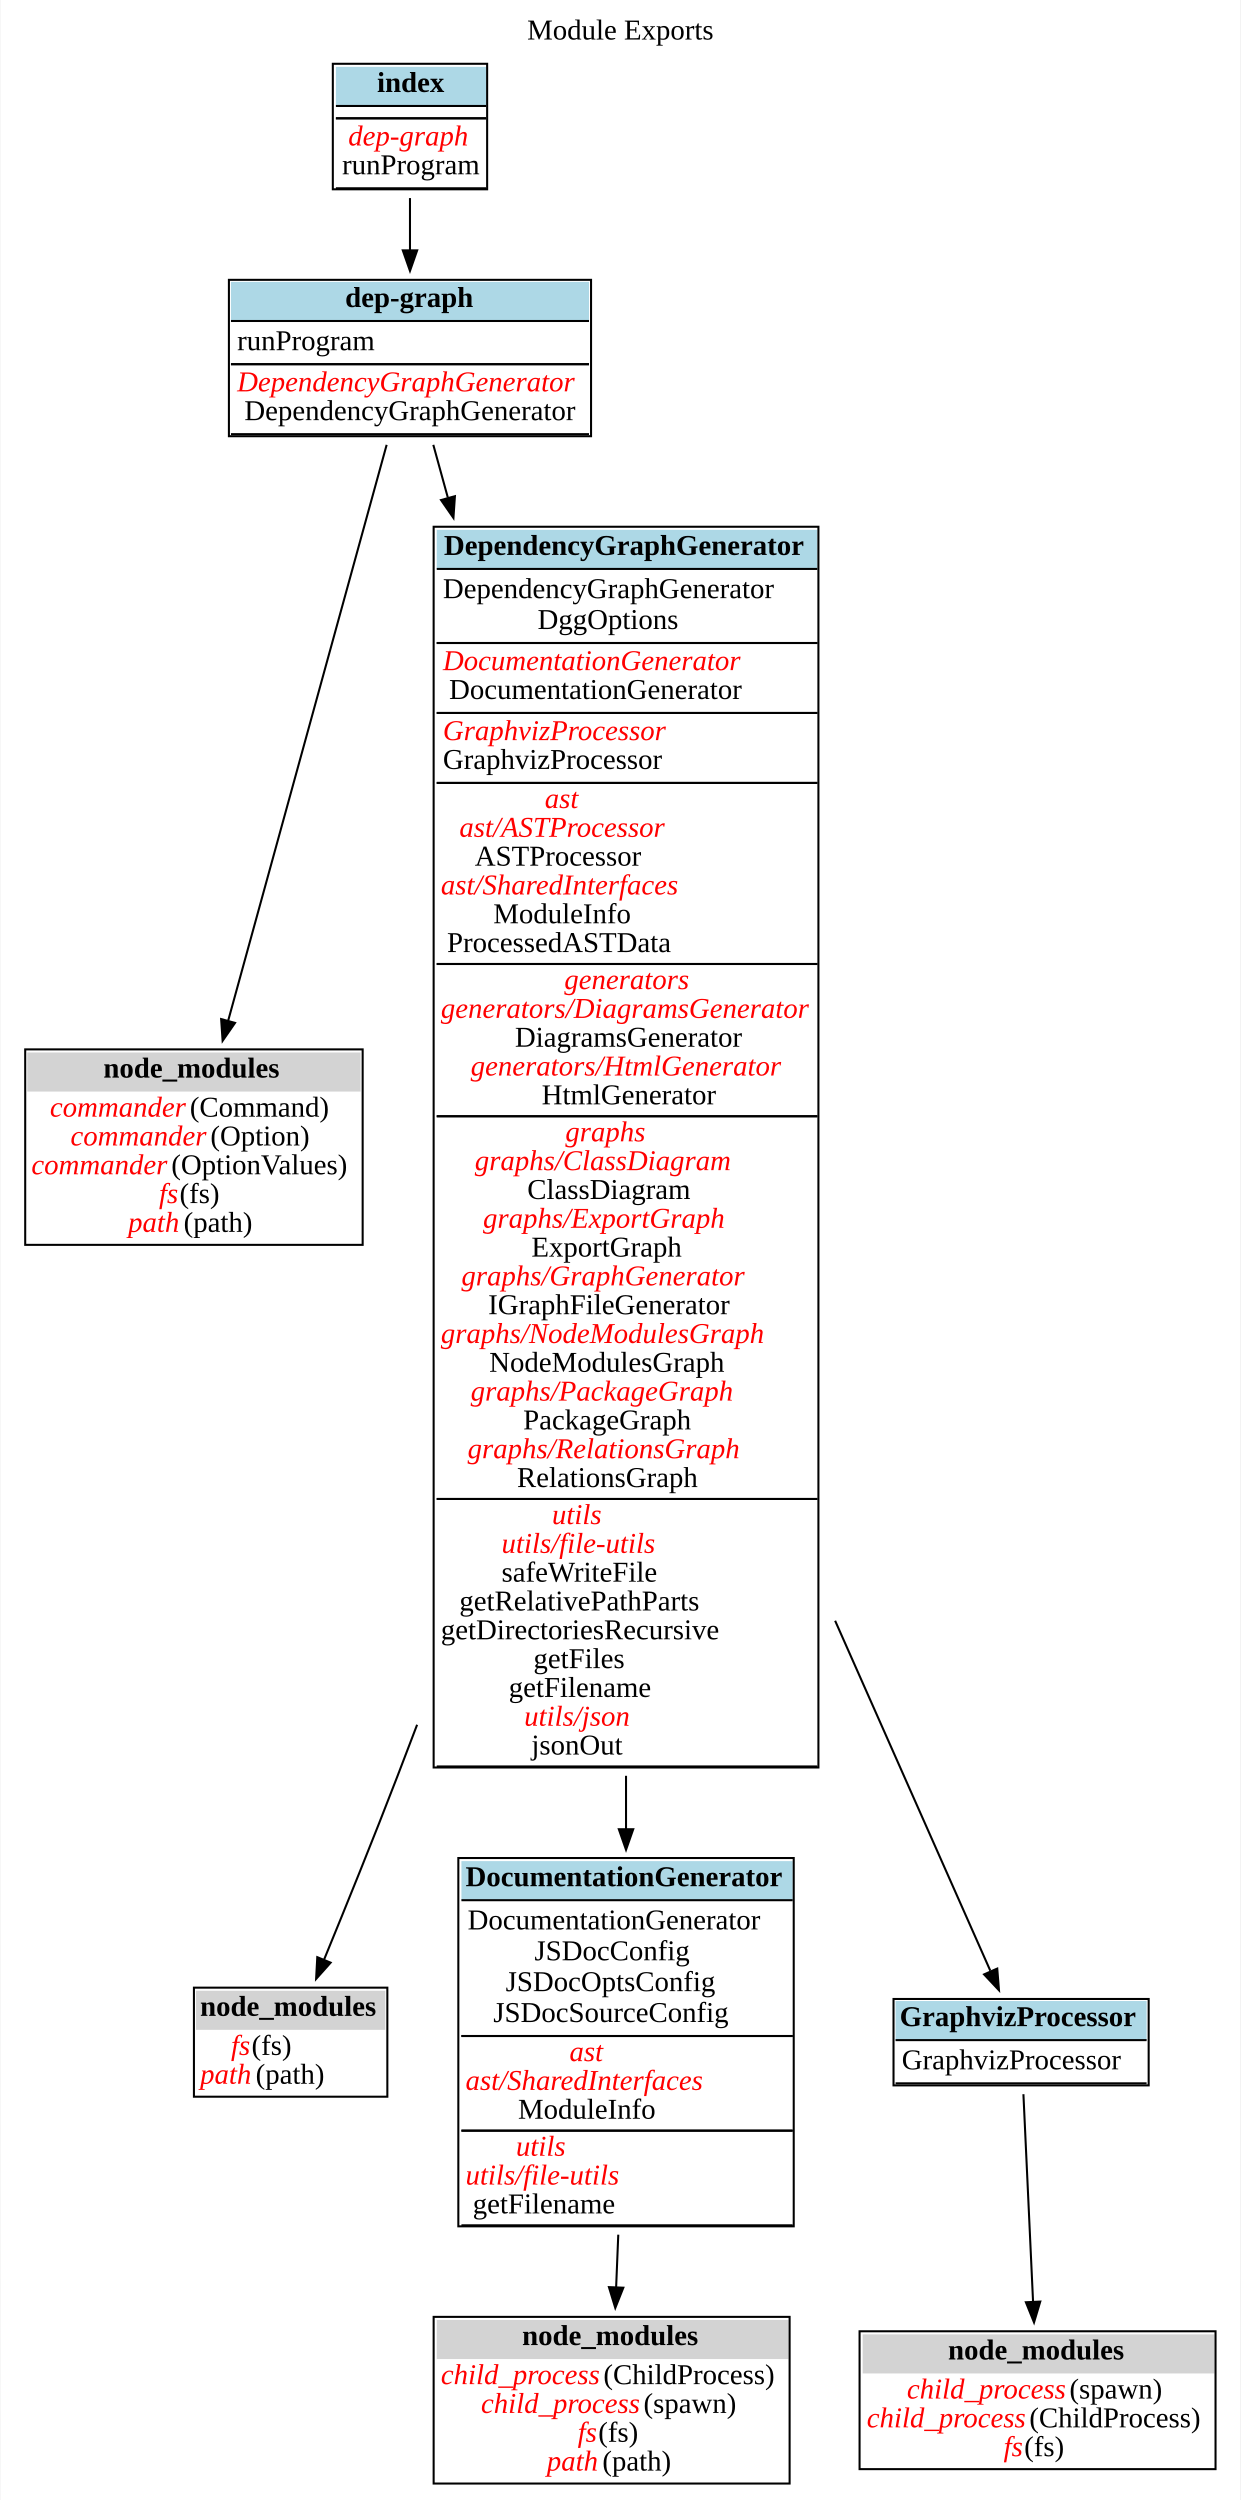
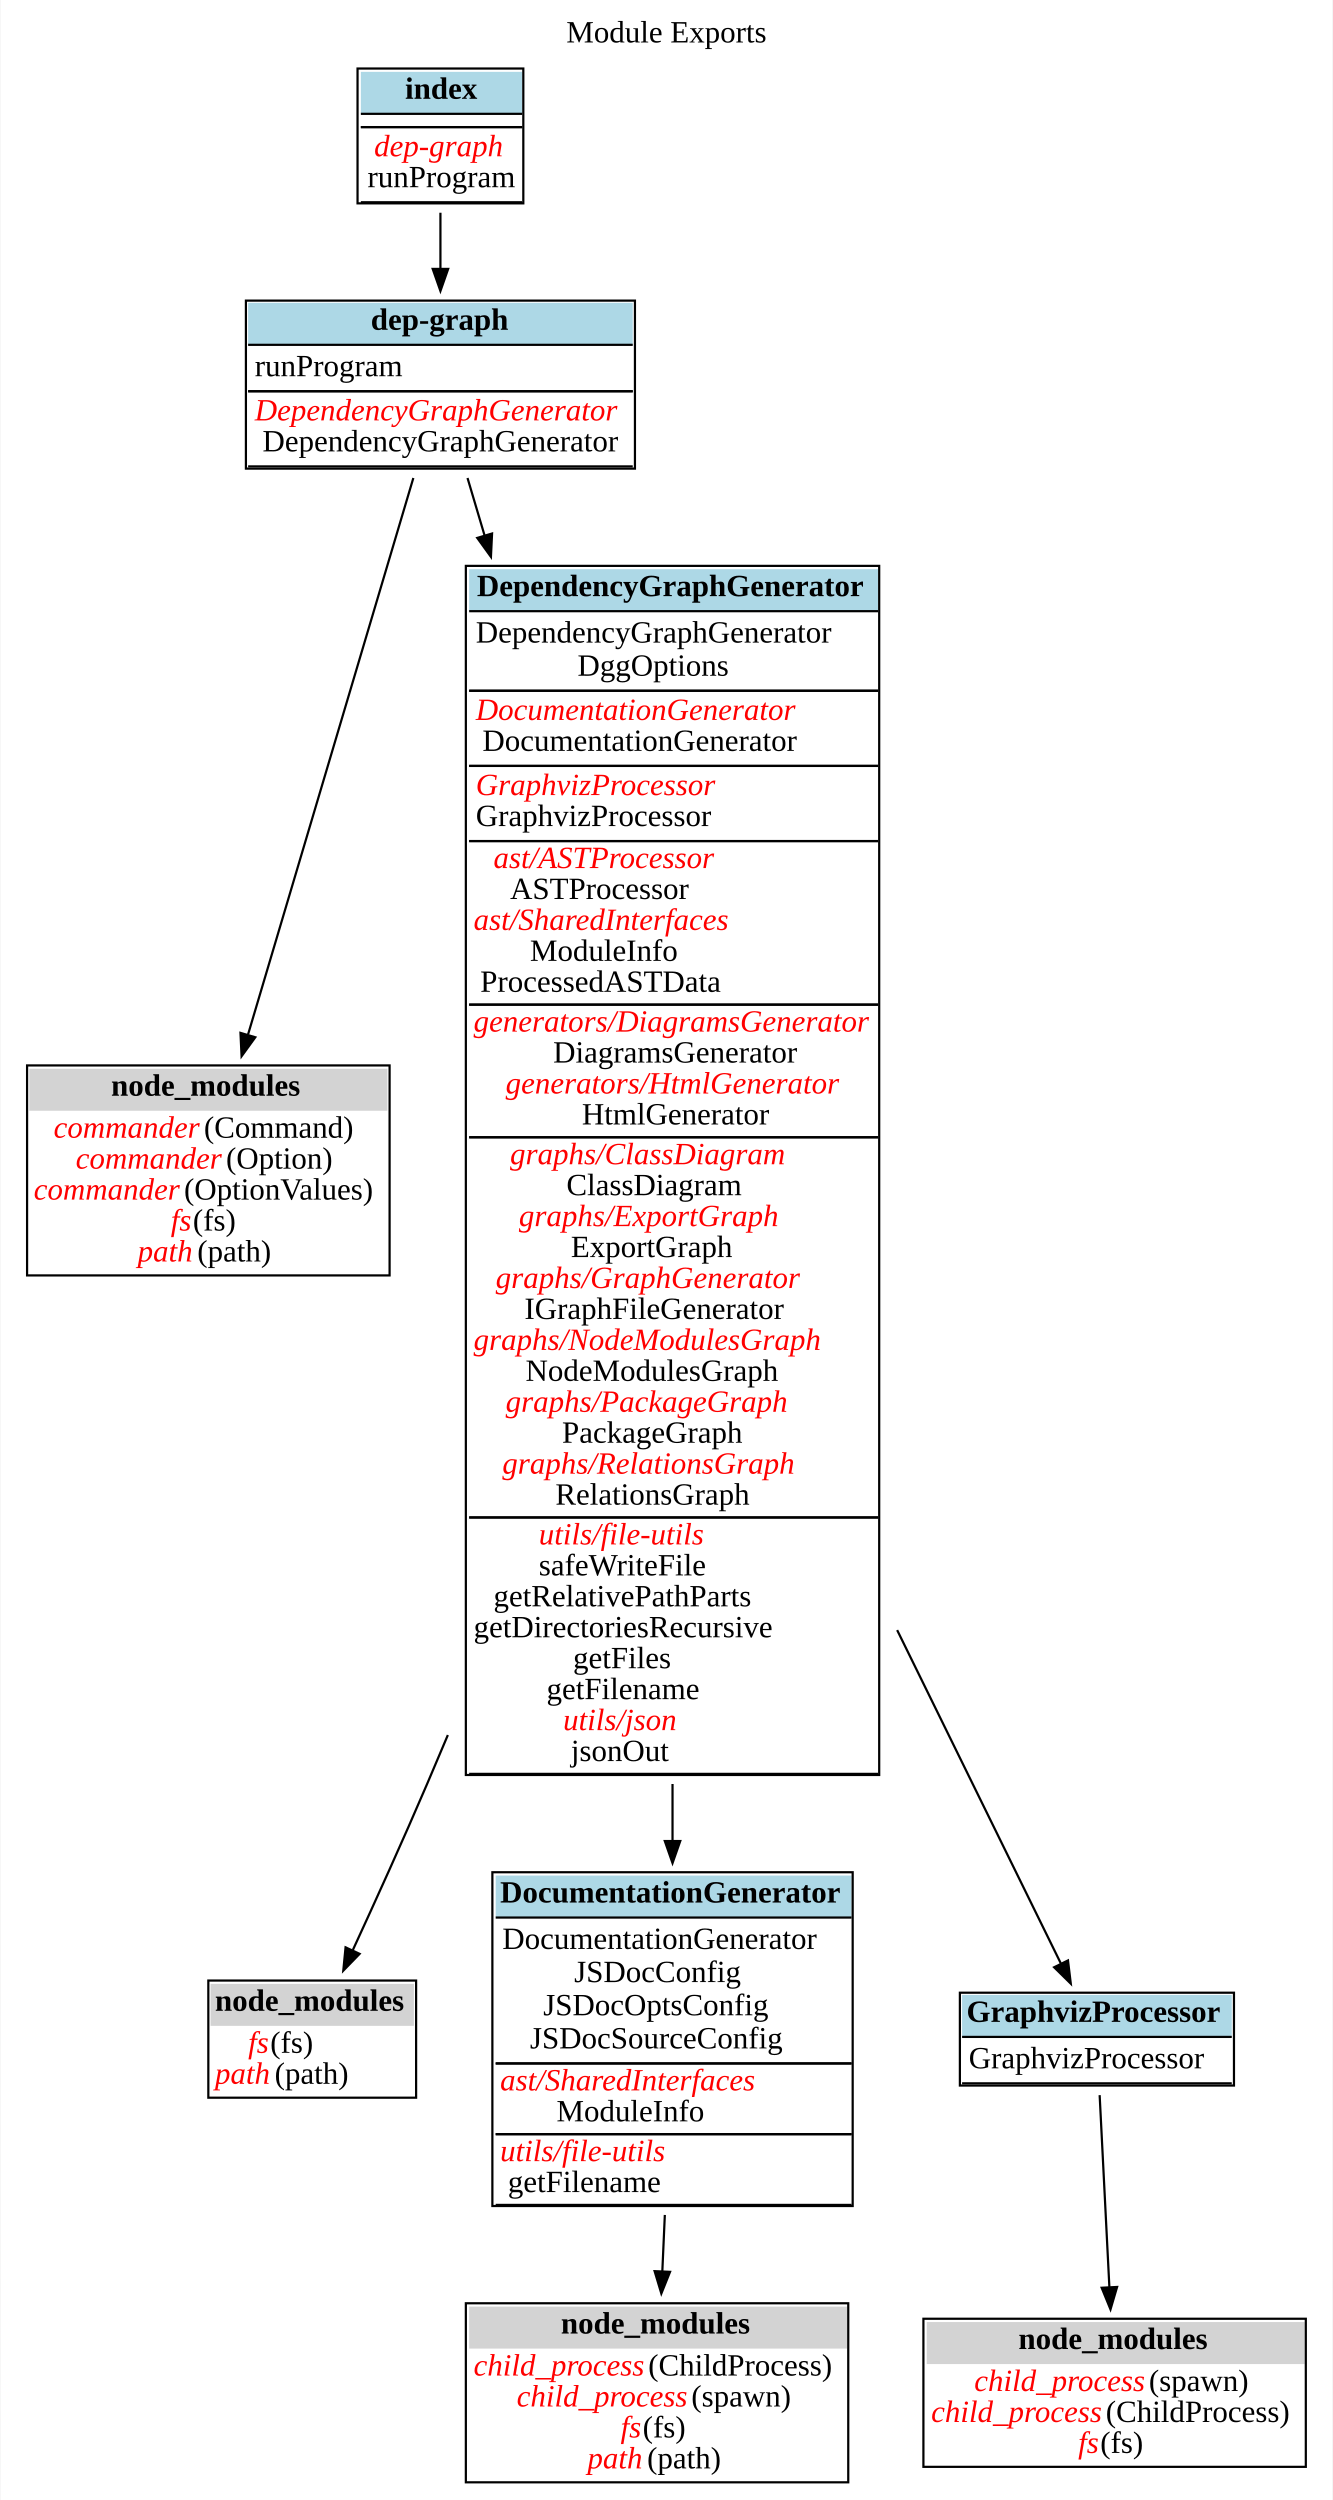
- <svg xmlns="http://www.w3.org/2000/svg" xmlns:xlink="http://www.w3.org/1999/xlink" width="603pt" height="1215pt" viewBox="0.00 0.00 602.50 1215.00">
-   <g id="graph0" class="graph" transform="scale(1 1) rotate(0) translate(4 1211)">
-     <polygon fill="white" stroke="transparent" points="-4,4 -4,-1211 598.5,-1211 598.5,4 -4,4" />
-     <text text-anchor="middle" x="297.25" y="-1191.8" font-family="Times New Roman,serif" font-size="14.00"> Module Exports</text>
+ <svg xmlns="http://www.w3.org/2000/svg" width="603pt" height="1131pt" viewBox="0.00 0.00 602.50 1131.00">
+   <g id="graph0" class="graph" transform="scale(1 1) rotate(0) translate(4 1127)">
+     <polygon fill="white" stroke="transparent" points="-4,4 -4,-1127 598.5,-1127 598.5,4 -4,4" />
+     <text text-anchor="middle" x="297.25" y="-1107.8" font-family="Times New Roman,serif" font-size="14.00"> Module Exports</text>
    <g id="node1" class="node">
-       <polygon fill="lightblue" stroke="transparent" points="108,-1055 108,-1074 282,-1074 282,-1055 108,-1055" />
-       <text text-anchor="start" x="163.5" y="-1061.8" font-family="Times New Roman,serif" font-weight="bold" font-size="14.00">dep-graph</text>
-       <polyline fill="none" stroke="black" points="108,-1034 282,-1034 " />
-       <polyline fill="none" stroke="black" points="282,-1055 108,-1055 " />
-       <text text-anchor="start" x="111" y="-1040.8" font-family="Times New Roman,serif" font-size="14.00">runProgram</text>
-       <polyline fill="none" stroke="black" points="108,-1000 282,-1000 " />
-       <polyline fill="none" stroke="black" points="282,-1034 108,-1034 " />
-       <text text-anchor="start" x="111" y="-1020.8" font-family="Times New Roman,serif" font-style="italic" font-size="14.00" fill="red">DependencyGraphGenerator</text>
-       <text text-anchor="start" x="114.5" y="-1006.8" font-family="Times New Roman,serif" font-size="14.00">DependencyGraphGenerator</text>
-       <polygon fill="none" stroke="black" points="107,-999 107,-1075 283,-1075 283,-999 107,-999" />
+       <polygon fill="lightblue" stroke="transparent" points="108,-971 108,-990 282,-990 282,-971 108,-971" />
+       <text text-anchor="start" x="163.5" y="-977.8" font-family="Times New Roman,serif" font-weight="bold" font-size="14.00">dep-graph</text>
+       <polyline fill="none" stroke="black" points="108,-950 282,-950 " />
+       <polyline fill="none" stroke="black" points="282,-971 108,-971 " />
+       <text text-anchor="start" x="111" y="-956.8" font-family="Times New Roman,serif" font-size="14.00">runProgram</text>
+       <polyline fill="none" stroke="black" points="108,-916 282,-916 " />
+       <polyline fill="none" stroke="black" points="282,-950 108,-950 " />
+       <text text-anchor="start" x="111" y="-936.8" font-family="Times New Roman,serif" font-style="italic" font-size="14.00" fill="red">DependencyGraphGenerator</text>
+       <text text-anchor="start" x="114.5" y="-922.8" font-family="Times New Roman,serif" font-size="14.00">DependencyGraphGenerator</text>
+       <polygon fill="none" stroke="black" points="107,-915 107,-991 283,-991 283,-915 107,-915" />
    </g>
    <g id="node2" class="node">
-       <polygon fill="lightgrey" stroke="transparent" points="9,-680.5 9,-699.5 171,-699.5 171,-680.5 9,-680.5" />
-       <text text-anchor="start" x="46" y="-687.3" font-family="Times New Roman,serif" font-weight="bold" font-size="14.00">node_modules</text>
-       <text text-anchor="start" x="20" y="-668.3" font-family="Times New Roman,serif" font-style="italic" font-size="14.00" fill="red">commander</text>
-       <text text-anchor="start" x="88" y="-668.3" font-family="Times New Roman,serif" font-size="14.00"> (Command)</text>
-       <text text-anchor="start" x="30" y="-654.3" font-family="Times New Roman,serif" font-style="italic" font-size="14.00" fill="red">commander</text>
-       <text text-anchor="start" x="98" y="-654.3" font-family="Times New Roman,serif" font-size="14.00"> (Option)</text>
-       <text text-anchor="start" x="11" y="-640.3" font-family="Times New Roman,serif" font-style="italic" font-size="14.00" fill="red">commander</text>
-       <text text-anchor="start" x="79" y="-640.3" font-family="Times New Roman,serif" font-size="14.00"> (OptionValues)</text>
-       <text text-anchor="start" x="73" y="-626.3" font-family="Times New Roman,serif" font-style="italic" font-size="14.00" fill="red">fs</text>
-       <text text-anchor="start" x="83" y="-626.3" font-family="Times New Roman,serif" font-size="14.00"> (fs)</text>
-       <text text-anchor="start" x="58" y="-612.3" font-family="Times New Roman,serif" font-style="italic" font-size="14.00" fill="red">path</text>
-       <text text-anchor="start" x="85" y="-612.3" font-family="Times New Roman,serif" font-size="14.00"> (path)</text>
-       <polygon fill="none" stroke="black" points="8,-606 8,-701 172,-701 172,-606 8,-606" />
+       <polygon fill="lightgrey" stroke="transparent" points="9,-624.5 9,-643.5 171,-643.5 171,-624.5 9,-624.5" />
+       <text text-anchor="start" x="46" y="-631.3" font-family="Times New Roman,serif" font-weight="bold" font-size="14.00">node_modules</text>
+       <text text-anchor="start" x="20" y="-612.3" font-family="Times New Roman,serif" font-style="italic" font-size="14.00" fill="red">commander</text>
+       <text text-anchor="start" x="88" y="-612.3" font-family="Times New Roman,serif" font-size="14.00"> (Command)</text>
+       <text text-anchor="start" x="30" y="-598.3" font-family="Times New Roman,serif" font-style="italic" font-size="14.00" fill="red">commander</text>
+       <text text-anchor="start" x="98" y="-598.3" font-family="Times New Roman,serif" font-size="14.00"> (Option)</text>
+       <text text-anchor="start" x="11" y="-584.3" font-family="Times New Roman,serif" font-style="italic" font-size="14.00" fill="red">commander</text>
+       <text text-anchor="start" x="79" y="-584.3" font-family="Times New Roman,serif" font-size="14.00"> (OptionValues)</text>
+       <text text-anchor="start" x="73" y="-570.3" font-family="Times New Roman,serif" font-style="italic" font-size="14.00" fill="red">fs</text>
+       <text text-anchor="start" x="83" y="-570.3" font-family="Times New Roman,serif" font-size="14.00"> (fs)</text>
+       <text text-anchor="start" x="58" y="-556.3" font-family="Times New Roman,serif" font-style="italic" font-size="14.00" fill="red">path</text>
+       <text text-anchor="start" x="85" y="-556.3" font-family="Times New Roman,serif" font-size="14.00"> (path)</text>
+       <polygon fill="none" stroke="black" points="8,-550 8,-645 172,-645 172,-550 8,-550" />
    </g>
    <g id="edge1" class="edge">
-       <path fill="none" stroke="black" d="M183.66,-994.81C165.1,-927.37 128.14,-793.09 106.62,-714.88" />
-       <polygon fill="black" stroke="black" points="109.97,-713.87 103.94,-705.16 103.22,-715.73 109.97,-713.87" />
+       <path fill="none" stroke="black" d="M182.75,-910.76C164.3,-848.66 129.29,-730.79 107.96,-658.97" />
+       <polygon fill="black" stroke="black" points="111.25,-657.74 105.04,-649.15 104.54,-659.73 111.25,-657.74" />
    </g>
    <g id="node3" class="node">
-       <polygon fill="lightblue" stroke="transparent" points="208,-934.5 208,-953.5 393,-953.5 393,-934.5 208,-934.5" />
-       <text text-anchor="start" x="211.5" y="-941.3" font-family="Times New Roman,serif" font-weight="bold" font-size="14.00">DependencyGraphGenerator</text>
-       <polyline fill="none" stroke="black" points="208,-898.5 393,-898.5 " />
-       <polyline fill="none" stroke="black" points="393,-934.5 208,-934.5 " />
-       <text text-anchor="start" x="211" y="-920.3" font-family="Times New Roman,serif" font-size="14.00">DependencyGraphGenerator</text>
-       <text text-anchor="start" x="257" y="-905.3" font-family="Times New Roman,serif" font-size="14.00">DggOptions</text>
-       <polyline fill="none" stroke="black" points="208,-864.5 393,-864.5 " />
-       <polyline fill="none" stroke="black" points="393,-898.5 208,-898.5 " />
-       <text text-anchor="start" x="211" y="-885.3" font-family="Times New Roman,serif" font-style="italic" font-size="14.00" fill="red">DocumentationGenerator</text>
-       <text text-anchor="start" x="214" y="-871.3" font-family="Times New Roman,serif" font-size="14.00">DocumentationGenerator</text>
-       <polyline fill="none" stroke="black" points="208,-830.5 393,-830.5 " />
-       <polyline fill="none" stroke="black" points="393,-864.5 208,-864.5 " />
-       <text text-anchor="start" x="211" y="-851.3" font-family="Times New Roman,serif" font-style="italic" font-size="14.00" fill="red">GraphvizProcessor</text>
-       <text text-anchor="start" x="211" y="-837.3" font-family="Times New Roman,serif" font-size="14.00">GraphvizProcessor</text>
-       <g id="a_node3_0">
-         <a xlink:href="diagrams.html#ast" xlink:title="&lt;TABLE&gt;" target="_top">
-           <polyline fill="none" stroke="black" points="208,-742.5 393,-742.5 " />
-           <polyline fill="none" stroke="black" points="393,-830.5 208,-830.5 " />
-           <text text-anchor="start" x="260.5" y="-818.3" font-family="Times New Roman,serif" font-style="italic" font-size="14.00" fill="red">ast</text>
-           <text text-anchor="start" x="219" y="-804.3" font-family="Times New Roman,serif" font-style="italic" font-size="14.00" fill="red">ast/ASTProcessor</text>
-           <text text-anchor="start" x="226.5" y="-790.3" font-family="Times New Roman,serif" font-size="14.00">ASTProcessor</text>
-           <text text-anchor="start" x="210" y="-776.3" font-family="Times New Roman,serif" font-style="italic" font-size="14.00" fill="red">ast/SharedInterfaces</text>
-           <text text-anchor="start" x="235.5" y="-762.3" font-family="Times New Roman,serif" font-size="14.00">ModuleInfo</text>
-           <text text-anchor="start" x="213" y="-748.3" font-family="Times New Roman,serif" font-size="14.00">ProcessedASTData</text>
-         </a>
-       </g>
-       <g id="a_node3_1">
-         <a xlink:href="diagrams.html#generators" xlink:title="&lt;TABLE&gt;" target="_top">
-           <polyline fill="none" stroke="black" points="208,-668.5 393,-668.5 " />
-           <polyline fill="none" stroke="black" points="393,-742.5 208,-742.5 " />
-           <text text-anchor="start" x="270" y="-730.3" font-family="Times New Roman,serif" font-style="italic" font-size="14.00" fill="red">generators</text>
-           <text text-anchor="start" x="210" y="-716.3" font-family="Times New Roman,serif" font-style="italic" font-size="14.00" fill="red">generators/DiagramsGenerator</text>
-           <text text-anchor="start" x="246" y="-702.3" font-family="Times New Roman,serif" font-size="14.00">DiagramsGenerator</text>
-           <text text-anchor="start" x="224.5" y="-688.3" font-family="Times New Roman,serif" font-style="italic" font-size="14.00" fill="red">generators/HtmlGenerator</text>
-           <text text-anchor="start" x="259" y="-674.3" font-family="Times New Roman,serif" font-size="14.00">HtmlGenerator</text>
-         </a>
-       </g>
-       <g id="a_node3_2">
-         <a xlink:href="diagrams.html#graphs" xlink:title="&lt;TABLE&gt;" target="_top">
-           <polyline fill="none" stroke="black" points="208,-482.5 393,-482.5 " />
-           <polyline fill="none" stroke="black" points="393,-668.5 208,-668.5 " />
-           <text text-anchor="start" x="270.5" y="-656.3" font-family="Times New Roman,serif" font-style="italic" font-size="14.00" fill="red">graphs</text>
-           <text text-anchor="start" x="226.5" y="-642.3" font-family="Times New Roman,serif" font-style="italic" font-size="14.00" fill="red">graphs/ClassDiagram</text>
-           <text text-anchor="start" x="252" y="-628.3" font-family="Times New Roman,serif" font-size="14.00">ClassDiagram</text>
-           <text text-anchor="start" x="230.5" y="-614.3" font-family="Times New Roman,serif" font-style="italic" font-size="14.00" fill="red">graphs/ExportGraph</text>
-           <text text-anchor="start" x="254" y="-600.3" font-family="Times New Roman,serif" font-size="14.00">ExportGraph</text>
-           <text text-anchor="start" x="220" y="-586.3" font-family="Times New Roman,serif" font-style="italic" font-size="14.00" fill="red">graphs/GraphGenerator</text>
-           <text text-anchor="start" x="233" y="-572.3" font-family="Times New Roman,serif" font-size="14.00">IGraphFileGenerator</text>
-           <text text-anchor="start" x="210" y="-558.3" font-family="Times New Roman,serif" font-style="italic" font-size="14.00" fill="red">graphs/NodeModulesGraph</text>
-           <text text-anchor="start" x="233.5" y="-544.3" font-family="Times New Roman,serif" font-size="14.00">NodeModulesGraph</text>
-           <text text-anchor="start" x="224.5" y="-530.3" font-family="Times New Roman,serif" font-style="italic" font-size="14.00" fill="red">graphs/PackageGraph</text>
-           <text text-anchor="start" x="250" y="-516.3" font-family="Times New Roman,serif" font-size="14.00">PackageGraph</text>
-           <text text-anchor="start" x="223" y="-502.3" font-family="Times New Roman,serif" font-style="italic" font-size="14.00" fill="red">graphs/RelationsGraph</text>
-           <text text-anchor="start" x="247" y="-488.3" font-family="Times New Roman,serif" font-size="14.00">RelationsGraph</text>
-         </a>
-       </g>
-       <g id="a_node3_3">
-         <a xlink:href="diagrams.html#utils" xlink:title="&lt;TABLE&gt;" target="_top">
-           <polyline fill="none" stroke="black" points="208,-352.5 393,-352.5 " />
-           <polyline fill="none" stroke="black" points="393,-482.5 208,-482.5 " />
-           <text text-anchor="start" x="264" y="-470.3" font-family="Times New Roman,serif" font-style="italic" font-size="14.00" fill="red">utils</text>
-           <text text-anchor="start" x="239.5" y="-456.3" font-family="Times New Roman,serif" font-style="italic" font-size="14.00" fill="red">utils/file-utils</text>
-           <text text-anchor="start" x="239.5" y="-442.3" font-family="Times New Roman,serif" font-size="14.00">safeWriteFile</text>
-           <text text-anchor="start" x="219" y="-428.3" font-family="Times New Roman,serif" font-size="14.00">getRelativePathParts</text>
-           <text text-anchor="start" x="210" y="-414.3" font-family="Times New Roman,serif" font-size="14.00">getDirectoriesRecursive</text>
-           <text text-anchor="start" x="255" y="-400.3" font-family="Times New Roman,serif" font-size="14.00">getFiles</text>
-           <text text-anchor="start" x="243" y="-386.3" font-family="Times New Roman,serif" font-size="14.00">getFilename</text>
-           <text text-anchor="start" x="250.5" y="-372.3" font-family="Times New Roman,serif" font-style="italic" font-size="14.00" fill="red">utils/json</text>
-           <text text-anchor="start" x="254" y="-358.3" font-family="Times New Roman,serif" font-size="14.00">jsonOut</text>
-         </a>
-       </g>
-       <polygon fill="none" stroke="black" points="206.5,-352 206.5,-955 393.5,-955 393.5,-352 206.5,-352" />
+       <polygon fill="lightblue" stroke="transparent" points="208,-850.5 208,-869.5 393,-869.5 393,-850.5 208,-850.5" />
+       <text text-anchor="start" x="211.5" y="-857.3" font-family="Times New Roman,serif" font-weight="bold" font-size="14.00">DependencyGraphGenerator</text>
+       <polyline fill="none" stroke="black" points="208,-814.5 393,-814.5 " />
+       <polyline fill="none" stroke="black" points="393,-850.5 208,-850.5 " />
+       <text text-anchor="start" x="211" y="-836.3" font-family="Times New Roman,serif" font-size="14.00">DependencyGraphGenerator</text>
+       <text text-anchor="start" x="257" y="-821.3" font-family="Times New Roman,serif" font-size="14.00">DggOptions</text>
+       <polyline fill="none" stroke="black" points="208,-780.5 393,-780.5 " />
+       <polyline fill="none" stroke="black" points="393,-814.5 208,-814.5 " />
+       <text text-anchor="start" x="211" y="-801.3" font-family="Times New Roman,serif" font-style="italic" font-size="14.00" fill="red">DocumentationGenerator</text>
+       <text text-anchor="start" x="214" y="-787.3" font-family="Times New Roman,serif" font-size="14.00">DocumentationGenerator</text>
+       <polyline fill="none" stroke="black" points="208,-746.5 393,-746.5 " />
+       <polyline fill="none" stroke="black" points="393,-780.5 208,-780.5 " />
+       <text text-anchor="start" x="211" y="-767.3" font-family="Times New Roman,serif" font-style="italic" font-size="14.00" fill="red">GraphvizProcessor</text>
+       <text text-anchor="start" x="211" y="-753.3" font-family="Times New Roman,serif" font-size="14.00">GraphvizProcessor</text>
+       <polyline fill="none" stroke="black" points="208,-672.5 393,-672.5 " />
+       <polyline fill="none" stroke="black" points="393,-746.5 208,-746.5 " />
+       <text text-anchor="start" x="219" y="-734.3" font-family="Times New Roman,serif" font-style="italic" font-size="14.00" fill="red">ast/ASTProcessor</text>
+       <text text-anchor="start" x="226.5" y="-720.3" font-family="Times New Roman,serif" font-size="14.00">ASTProcessor</text>
+       <text text-anchor="start" x="210" y="-706.3" font-family="Times New Roman,serif" font-style="italic" font-size="14.00" fill="red">ast/SharedInterfaces</text>
+       <text text-anchor="start" x="235.5" y="-692.3" font-family="Times New Roman,serif" font-size="14.00">ModuleInfo</text>
+       <text text-anchor="start" x="213" y="-678.3" font-family="Times New Roman,serif" font-size="14.00">ProcessedASTData</text>
+       <polyline fill="none" stroke="black" points="208,-612.5 393,-612.5 " />
+       <polyline fill="none" stroke="black" points="393,-672.5 208,-672.5 " />
+       <text text-anchor="start" x="210" y="-660.3" font-family="Times New Roman,serif" font-style="italic" font-size="14.00" fill="red">generators/DiagramsGenerator</text>
+       <text text-anchor="start" x="246" y="-646.3" font-family="Times New Roman,serif" font-size="14.00">DiagramsGenerator</text>
+       <text text-anchor="start" x="224.5" y="-632.3" font-family="Times New Roman,serif" font-style="italic" font-size="14.00" fill="red">generators/HtmlGenerator</text>
+       <text text-anchor="start" x="259" y="-618.3" font-family="Times New Roman,serif" font-size="14.00">HtmlGenerator</text>
+       <polyline fill="none" stroke="black" points="208,-440.5 393,-440.5 " />
+       <polyline fill="none" stroke="black" points="393,-612.5 208,-612.5 " />
+       <text text-anchor="start" x="226.5" y="-600.3" font-family="Times New Roman,serif" font-style="italic" font-size="14.00" fill="red">graphs/ClassDiagram</text>
+       <text text-anchor="start" x="252" y="-586.3" font-family="Times New Roman,serif" font-size="14.00">ClassDiagram</text>
+       <text text-anchor="start" x="230.5" y="-572.3" font-family="Times New Roman,serif" font-style="italic" font-size="14.00" fill="red">graphs/ExportGraph</text>
+       <text text-anchor="start" x="254" y="-558.3" font-family="Times New Roman,serif" font-size="14.00">ExportGraph</text>
+       <text text-anchor="start" x="220" y="-544.3" font-family="Times New Roman,serif" font-style="italic" font-size="14.00" fill="red">graphs/GraphGenerator</text>
+       <text text-anchor="start" x="233" y="-530.3" font-family="Times New Roman,serif" font-size="14.00">IGraphFileGenerator</text>
+       <text text-anchor="start" x="210" y="-516.3" font-family="Times New Roman,serif" font-style="italic" font-size="14.00" fill="red">graphs/NodeModulesGraph</text>
+       <text text-anchor="start" x="233.5" y="-502.3" font-family="Times New Roman,serif" font-size="14.00">NodeModulesGraph</text>
+       <text text-anchor="start" x="224.5" y="-488.3" font-family="Times New Roman,serif" font-style="italic" font-size="14.00" fill="red">graphs/PackageGraph</text>
+       <text text-anchor="start" x="250" y="-474.3" font-family="Times New Roman,serif" font-size="14.00">PackageGraph</text>
+       <text text-anchor="start" x="223" y="-460.3" font-family="Times New Roman,serif" font-style="italic" font-size="14.00" fill="red">graphs/RelationsGraph</text>
+       <text text-anchor="start" x="247" y="-446.3" font-family="Times New Roman,serif" font-size="14.00">RelationsGraph</text>
+       <polyline fill="none" stroke="black" points="208,-324.5 393,-324.5 " />
+       <polyline fill="none" stroke="black" points="393,-440.5 208,-440.5 " />
+       <text text-anchor="start" x="239.5" y="-428.3" font-family="Times New Roman,serif" font-style="italic" font-size="14.00" fill="red">utils/file-utils</text>
+       <text text-anchor="start" x="239.5" y="-414.3" font-family="Times New Roman,serif" font-size="14.00">safeWriteFile</text>
+       <text text-anchor="start" x="219" y="-400.3" font-family="Times New Roman,serif" font-size="14.00">getRelativePathParts</text>
+       <text text-anchor="start" x="210" y="-386.3" font-family="Times New Roman,serif" font-size="14.00">getDirectoriesRecursive</text>
+       <text text-anchor="start" x="255" y="-372.3" font-family="Times New Roman,serif" font-size="14.00">getFiles</text>
+       <text text-anchor="start" x="243" y="-358.3" font-family="Times New Roman,serif" font-size="14.00">getFilename</text>
+       <text text-anchor="start" x="250.5" y="-344.3" font-family="Times New Roman,serif" font-style="italic" font-size="14.00" fill="red">utils/json</text>
+       <text text-anchor="start" x="254" y="-330.3" font-family="Times New Roman,serif" font-size="14.00">jsonOut</text>
+       <polygon fill="none" stroke="black" points="206.5,-324 206.5,-871 393.5,-871 393.5,-324 206.5,-324" />
    </g>
    <g id="edge5" class="edge">
-       <path fill="none" stroke="black" d="M206.34,-994.81C208.46,-987.09 210.83,-978.49 213.39,-969.2" />
-       <polygon fill="black" stroke="black" points="216.84,-969.85 216.12,-959.28 210.09,-967.99 216.84,-969.85" />
+       <path fill="none" stroke="black" d="M207.25,-910.76C209.58,-902.9 212.18,-894.16 214.98,-884.72" />
+       <polygon fill="black" stroke="black" points="218.36,-885.65 217.85,-875.07 211.65,-883.66 218.36,-885.65" />
    </g>
    <g id="node4" class="node">
-       <polygon fill="lightgrey" stroke="transparent" points="91,-224.5 91,-243.5 183,-243.5 183,-224.5 91,-224.5" />
-       <text text-anchor="start" x="93" y="-231.3" font-family="Times New Roman,serif" font-weight="bold" font-size="14.00">node_modules</text>
-       <text text-anchor="start" x="108" y="-212.3" font-family="Times New Roman,serif" font-style="italic" font-size="14.00" fill="red">fs</text>
-       <text text-anchor="start" x="118" y="-212.3" font-family="Times New Roman,serif" font-size="14.00"> (fs)</text>
-       <text text-anchor="start" x="93" y="-198.3" font-family="Times New Roman,serif" font-style="italic" font-size="14.00" fill="red">path</text>
-       <text text-anchor="start" x="120" y="-198.3" font-family="Times New Roman,serif" font-size="14.00"> (path)</text>
-       <polygon fill="none" stroke="black" points="90,-192 90,-245 184,-245 184,-192 90,-192" />
+       <polygon fill="lightgrey" stroke="transparent" points="91,-210.5 91,-229.5 183,-229.5 183,-210.5 91,-210.5" />
+       <text text-anchor="start" x="93" y="-217.3" font-family="Times New Roman,serif" font-weight="bold" font-size="14.00">node_modules</text>
+       <text text-anchor="start" x="108" y="-198.3" font-family="Times New Roman,serif" font-style="italic" font-size="14.00" fill="red">fs</text>
+       <text text-anchor="start" x="118" y="-198.3" font-family="Times New Roman,serif" font-size="14.00"> (fs)</text>
+       <text text-anchor="start" x="93" y="-184.3" font-family="Times New Roman,serif" font-style="italic" font-size="14.00" fill="red">path</text>
+       <text text-anchor="start" x="120" y="-184.3" font-family="Times New Roman,serif" font-size="14.00"> (path)</text>
+       <polygon fill="none" stroke="black" points="90,-178 90,-231 184,-231 184,-178 90,-178" />
    </g>
    <g id="edge2" class="edge">
-       <path fill="none" stroke="black" d="M198.46,-372.77C195.29,-364.41 192.13,-356.14 189,-348 177.4,-317.82 163.65,-283.93 153.21,-258.54" />
-       <polygon fill="black" stroke="black" points="156.43,-257.15 149.38,-249.24 149.95,-259.82 156.43,-257.15" />
+       <path fill="none" stroke="black" d="M198.36,-342.07C195.23,-334.62 192.1,-327.25 189,-320 178.23,-294.82 165.53,-266.82 155.38,-244.82" />
+       <polygon fill="black" stroke="black" points="158.43,-243.08 151.05,-235.47 152.08,-246.02 158.43,-243.08" />
    </g>
    <g id="node5" class="node">
-       <polygon fill="lightblue" stroke="transparent" points="220,-287.5 220,-306.5 381,-306.5 381,-287.5 220,-287.5" />
-       <text text-anchor="start" x="222" y="-294.3" font-family="Times New Roman,serif" font-weight="bold" font-size="14.00">DocumentationGenerator</text>
-       <polyline fill="none" stroke="black" points="220,-221.5 381,-221.5 " />
-       <polyline fill="none" stroke="black" points="381,-287.5 220,-287.5 " />
-       <text text-anchor="start" x="223" y="-273.3" font-family="Times New Roman,serif" font-size="14.00">DocumentationGenerator</text>
-       <text text-anchor="start" x="255.5" y="-258.3" font-family="Times New Roman,serif" font-size="14.00">JSDocConfig</text>
-       <text text-anchor="start" x="241.5" y="-243.3" font-family="Times New Roman,serif" font-size="14.00">JSDocOptsConfig</text>
-       <text text-anchor="start" x="235.5" y="-228.3" font-family="Times New Roman,serif" font-size="14.00">JSDocSourceConfig</text>
-       <g id="a_node5_4">
-         <a xlink:href="diagrams.html#ast" xlink:title="&lt;TABLE&gt;" target="_top">
-           <polyline fill="none" stroke="black" points="220,-175.5 381,-175.5 " />
-           <polyline fill="none" stroke="black" points="381,-221.5 220,-221.5 " />
-           <text text-anchor="start" x="272.5" y="-209.3" font-family="Times New Roman,serif" font-style="italic" font-size="14.00" fill="red">ast</text>
-           <text text-anchor="start" x="222" y="-195.3" font-family="Times New Roman,serif" font-style="italic" font-size="14.00" fill="red">ast/SharedInterfaces</text>
-           <text text-anchor="start" x="247.5" y="-181.3" font-family="Times New Roman,serif" font-size="14.00">ModuleInfo</text>
-         </a>
-       </g>
-       <g id="a_node5_5">
-         <a xlink:href="diagrams.html#utils" xlink:title="&lt;TABLE&gt;" target="_top">
-           <polyline fill="none" stroke="black" points="220,-129.5 381,-129.5 " />
-           <polyline fill="none" stroke="black" points="381,-175.5 220,-175.5 " />
-           <text text-anchor="start" x="246.5" y="-163.3" font-family="Times New Roman,serif" font-style="italic" font-size="14.00" fill="red">utils</text>
-           <text text-anchor="start" x="222" y="-149.3" font-family="Times New Roman,serif" font-style="italic" font-size="14.00" fill="red">utils/file-utils</text>
-           <text text-anchor="start" x="225.5" y="-135.3" font-family="Times New Roman,serif" font-size="14.00">getFilename</text>
-         </a>
-       </g>
-       <polygon fill="none" stroke="black" points="218.5,-129 218.5,-308 381.5,-308 381.5,-129 218.5,-129" />
+       <polygon fill="lightblue" stroke="transparent" points="220,-259.5 220,-278.5 381,-278.5 381,-259.5 220,-259.5" />
+       <text text-anchor="start" x="222" y="-266.3" font-family="Times New Roman,serif" font-weight="bold" font-size="14.00">DocumentationGenerator</text>
+       <polyline fill="none" stroke="black" points="220,-193.5 381,-193.5 " />
+       <polyline fill="none" stroke="black" points="381,-259.5 220,-259.5 " />
+       <text text-anchor="start" x="223" y="-245.3" font-family="Times New Roman,serif" font-size="14.00">DocumentationGenerator</text>
+       <text text-anchor="start" x="255.5" y="-230.3" font-family="Times New Roman,serif" font-size="14.00">JSDocConfig</text>
+       <text text-anchor="start" x="241.5" y="-215.3" font-family="Times New Roman,serif" font-size="14.00">JSDocOptsConfig</text>
+       <text text-anchor="start" x="235.5" y="-200.3" font-family="Times New Roman,serif" font-size="14.00">JSDocSourceConfig</text>
+       <polyline fill="none" stroke="black" points="220,-161.5 381,-161.5 " />
+       <polyline fill="none" stroke="black" points="381,-193.5 220,-193.5 " />
+       <text text-anchor="start" x="222" y="-181.3" font-family="Times New Roman,serif" font-style="italic" font-size="14.00" fill="red">ast/SharedInterfaces</text>
+       <text text-anchor="start" x="247.5" y="-167.3" font-family="Times New Roman,serif" font-size="14.00">ModuleInfo</text>
+       <polyline fill="none" stroke="black" points="220,-129.5 381,-129.5 " />
+       <polyline fill="none" stroke="black" points="381,-161.5 220,-161.5 " />
+       <text text-anchor="start" x="222" y="-149.3" font-family="Times New Roman,serif" font-style="italic" font-size="14.00" fill="red">utils/file-utils</text>
+       <text text-anchor="start" x="225.5" y="-135.3" font-family="Times New Roman,serif" font-size="14.00">getFilename</text>
+       <polygon fill="none" stroke="black" points="218.5,-129 218.5,-280 381.5,-280 381.5,-129 218.5,-129" />
    </g>
    <g id="edge6" class="edge">
-       <path fill="none" stroke="black" d="M300,-347.95C300,-339.04 300,-330.38 300,-322.03" />
-       <polygon fill="black" stroke="black" points="303.5,-322 300,-312 296.5,-322 303.5,-322" />
+       <path fill="none" stroke="black" d="M300,-319.91C300,-311.07 300,-302.51 300,-294.31" />
+       <polygon fill="black" stroke="black" points="303.5,-294.12 300,-284.12 296.5,-294.12 303.5,-294.12" />
    </g>
    <g id="node7" class="node">
-       <polygon fill="lightblue" stroke="transparent" points="431,-219.5 431,-238.5 553,-238.5 553,-219.5 431,-219.5" />
-       <text text-anchor="start" x="433" y="-226.3" font-family="Times New Roman,serif" font-weight="bold" font-size="14.00">GraphvizProcessor</text>
-       <polyline fill="none" stroke="black" points="431,-198.5 553,-198.5 " />
-       <polyline fill="none" stroke="black" points="553,-219.5 431,-219.5 " />
-       <text text-anchor="start" x="434" y="-205.3" font-family="Times New Roman,serif" font-size="14.00">GraphvizProcessor</text>
-       <polygon fill="none" stroke="black" points="430,-197.5 430,-239.5 554,-239.5 554,-197.5 430,-197.5" />
+       <polygon fill="lightblue" stroke="transparent" points="431,-205.5 431,-224.5 553,-224.5 553,-205.5 431,-205.5" />
+       <text text-anchor="start" x="433" y="-212.3" font-family="Times New Roman,serif" font-weight="bold" font-size="14.00">GraphvizProcessor</text>
+       <polyline fill="none" stroke="black" points="431,-184.5 553,-184.5 " />
+       <polyline fill="none" stroke="black" points="553,-205.5 431,-205.5 " />
+       <text text-anchor="start" x="434" y="-191.3" font-family="Times New Roman,serif" font-size="14.00">GraphvizProcessor</text>
+       <polygon fill="none" stroke="black" points="430,-183.5 430,-225.5 554,-225.5 554,-183.5 430,-183.5" />
    </g>
    <g id="edge7" class="edge">
-       <path fill="none" stroke="black" d="M401.62,-423.32C431.27,-356.47 460.19,-291.24 477.04,-253.23" />
-       <polygon fill="black" stroke="black" points="480.41,-254.28 481.26,-243.72 474.01,-251.44 480.41,-254.28" />
+       <path fill="none" stroke="black" d="M401.62,-389.55C430.48,-330.78 458.66,-273.39 475.68,-238.73" />
+       <polygon fill="black" stroke="black" points="478.91,-240.1 480.18,-229.58 472.63,-237.01 478.91,-240.1" />
    </g>
    <g id="node6" class="node">
      <polygon fill="lightgrey" stroke="transparent" points="208,-64.5 208,-83.5 379,-83.5 379,-64.5 208,-64.5" />
      <text text-anchor="start" x="249.5" y="-71.3" font-family="Times New Roman,serif" font-weight="bold" font-size="14.00">node_modules</text>
      <text text-anchor="start" x="210" y="-52.3" font-family="Times New Roman,serif" font-style="italic" font-size="14.00" fill="red">child_process</text>
      <text text-anchor="start" x="289" y="-52.3" font-family="Times New Roman,serif" font-size="14.00"> (ChildProcess)</text>
      <text text-anchor="start" x="229.5" y="-38.3" font-family="Times New Roman,serif" font-style="italic" font-size="14.00" fill="red">child_process</text>
      <text text-anchor="start" x="308.5" y="-38.3" font-family="Times New Roman,serif" font-size="14.00"> (spawn)</text>
      <text text-anchor="start" x="276.5" y="-24.3" font-family="Times New Roman,serif" font-style="italic" font-size="14.00" fill="red">fs</text>
      <text text-anchor="start" x="286.5" y="-24.3" font-family="Times New Roman,serif" font-size="14.00"> (fs)</text>
      <text text-anchor="start" x="261.5" y="-10.3" font-family="Times New Roman,serif" font-style="italic" font-size="14.00" fill="red">path</text>
      <text text-anchor="start" x="288.5" y="-10.3" font-family="Times New Roman,serif" font-size="14.00"> (path)</text>
      <polygon fill="none" stroke="black" points="206.5,-4 206.5,-85 379.5,-85 379.5,-4 206.5,-4" />
    </g>
    <g id="edge3" class="edge">
-       <path fill="none" stroke="black" d="M296.23,-124.95C295.88,-116.23 295.53,-107.6 295.19,-99.42" />
-       <polygon fill="black" stroke="black" points="298.69,-99.18 294.78,-89.33 291.69,-99.46 298.69,-99.18" />
+       <path fill="none" stroke="black" d="M296.52,-124.96C296.14,-116.36 295.76,-107.75 295.39,-99.54" />
+       <polygon fill="black" stroke="black" points="298.88,-99.22 294.94,-89.38 291.89,-99.53 298.88,-99.22" />
    </g>
    <g id="node8" class="node">
      <polygon fill="lightgrey" stroke="transparent" points="415,-57.5 415,-76.5 586,-76.5 586,-57.5 415,-57.5" />
      <text text-anchor="start" x="456.5" y="-64.3" font-family="Times New Roman,serif" font-weight="bold" font-size="14.00">node_modules</text>
      <text text-anchor="start" x="436.5" y="-45.3" font-family="Times New Roman,serif" font-style="italic" font-size="14.00" fill="red">child_process</text>
      <text text-anchor="start" x="515.5" y="-45.3" font-family="Times New Roman,serif" font-size="14.00"> (spawn)</text>
      <text text-anchor="start" x="417" y="-31.3" font-family="Times New Roman,serif" font-style="italic" font-size="14.00" fill="red">child_process</text>
      <text text-anchor="start" x="496" y="-31.3" font-family="Times New Roman,serif" font-size="14.00"> (ChildProcess)</text>
      <text text-anchor="start" x="483.5" y="-17.3" font-family="Times New Roman,serif" font-style="italic" font-size="14.00" fill="red">fs</text>
      <text text-anchor="start" x="493.5" y="-17.3" font-family="Times New Roman,serif" font-size="14.00"> (fs)</text>
      <polygon fill="none" stroke="black" points="413.5,-11 413.5,-78 586.5,-78 586.5,-11 413.5,-11" />
    </g>
    <g id="edge4" class="edge">
-       <path fill="none" stroke="black" d="M493.13,-193.22C494.34,-167.15 496.3,-125.09 497.81,-92.5" />
-       <polygon fill="black" stroke="black" points="501.32,-92.44 498.29,-82.29 494.33,-92.11 501.32,-92.44" />
+       <path fill="none" stroke="black" d="M493.23,-179.16C494.4,-156.11 496.18,-120.88 497.63,-92.37" />
+       <polygon fill="black" stroke="black" points="501.13,-92.38 498.14,-82.21 494.14,-92.02 501.13,-92.38" />
    </g>
    <g id="node9" class="node">
-       <polygon fill="lightblue" stroke="transparent" points="159,-1159.5 159,-1178.5 232,-1178.5 232,-1159.5 159,-1159.5" />
-       <text text-anchor="start" x="179" y="-1166.3" font-family="Times New Roman,serif" font-weight="bold" font-size="14.00">index</text>
-       <polyline fill="none" stroke="black" points="159,-1153.5 232,-1153.5 " />
-       <polyline fill="none" stroke="black" points="232,-1159.5 159,-1159.5 " />
-       <polyline fill="none" stroke="black" points="159,-1119.5 232,-1119.5 " />
-       <polyline fill="none" stroke="black" points="232,-1153.5 159,-1153.5 " />
-       <text text-anchor="start" x="165" y="-1140.3" font-family="Times New Roman,serif" font-style="italic" font-size="14.00" fill="red">dep-graph</text>
-       <text text-anchor="start" x="162" y="-1126.3" font-family="Times New Roman,serif" font-size="14.00">runProgram</text>
-       <polygon fill="none" stroke="black" points="157.5,-1119 157.5,-1180 232.5,-1180 232.5,-1119 157.5,-1119" />
+       <polygon fill="lightblue" stroke="transparent" points="159,-1075.5 159,-1094.5 232,-1094.5 232,-1075.5 159,-1075.5" />
+       <text text-anchor="start" x="179" y="-1082.3" font-family="Times New Roman,serif" font-weight="bold" font-size="14.00">index</text>
+       <polyline fill="none" stroke="black" points="159,-1069.5 232,-1069.5 " />
+       <polyline fill="none" stroke="black" points="232,-1075.5 159,-1075.5 " />
+       <polyline fill="none" stroke="black" points="159,-1035.5 232,-1035.5 " />
+       <polyline fill="none" stroke="black" points="232,-1069.5 159,-1069.5 " />
+       <text text-anchor="start" x="165" y="-1056.3" font-family="Times New Roman,serif" font-style="italic" font-size="14.00" fill="red">dep-graph</text>
+       <text text-anchor="start" x="162" y="-1042.3" font-family="Times New Roman,serif" font-size="14.00">runProgram</text>
+       <polygon fill="none" stroke="black" points="157.5,-1035 157.5,-1096 232.5,-1096 232.5,-1035 157.5,-1035" />
    </g>
    <g id="edge8" class="edge">
-       <path fill="none" stroke="black" d="M195,-1114.75C195,-1106.72 195,-1097.97 195,-1089.35" />
-       <polygon fill="black" stroke="black" points="198.5,-1089.34 195,-1079.34 191.5,-1089.34 198.5,-1089.34" />
+       <path fill="none" stroke="black" d="M195,-1030.75C195,-1022.72 195,-1013.97 195,-1005.35" />
+       <polygon fill="black" stroke="black" points="198.5,-1005.34 195,-995.34 191.5,-1005.34 198.5,-1005.34" />
    </g>
  </g>
</svg>
